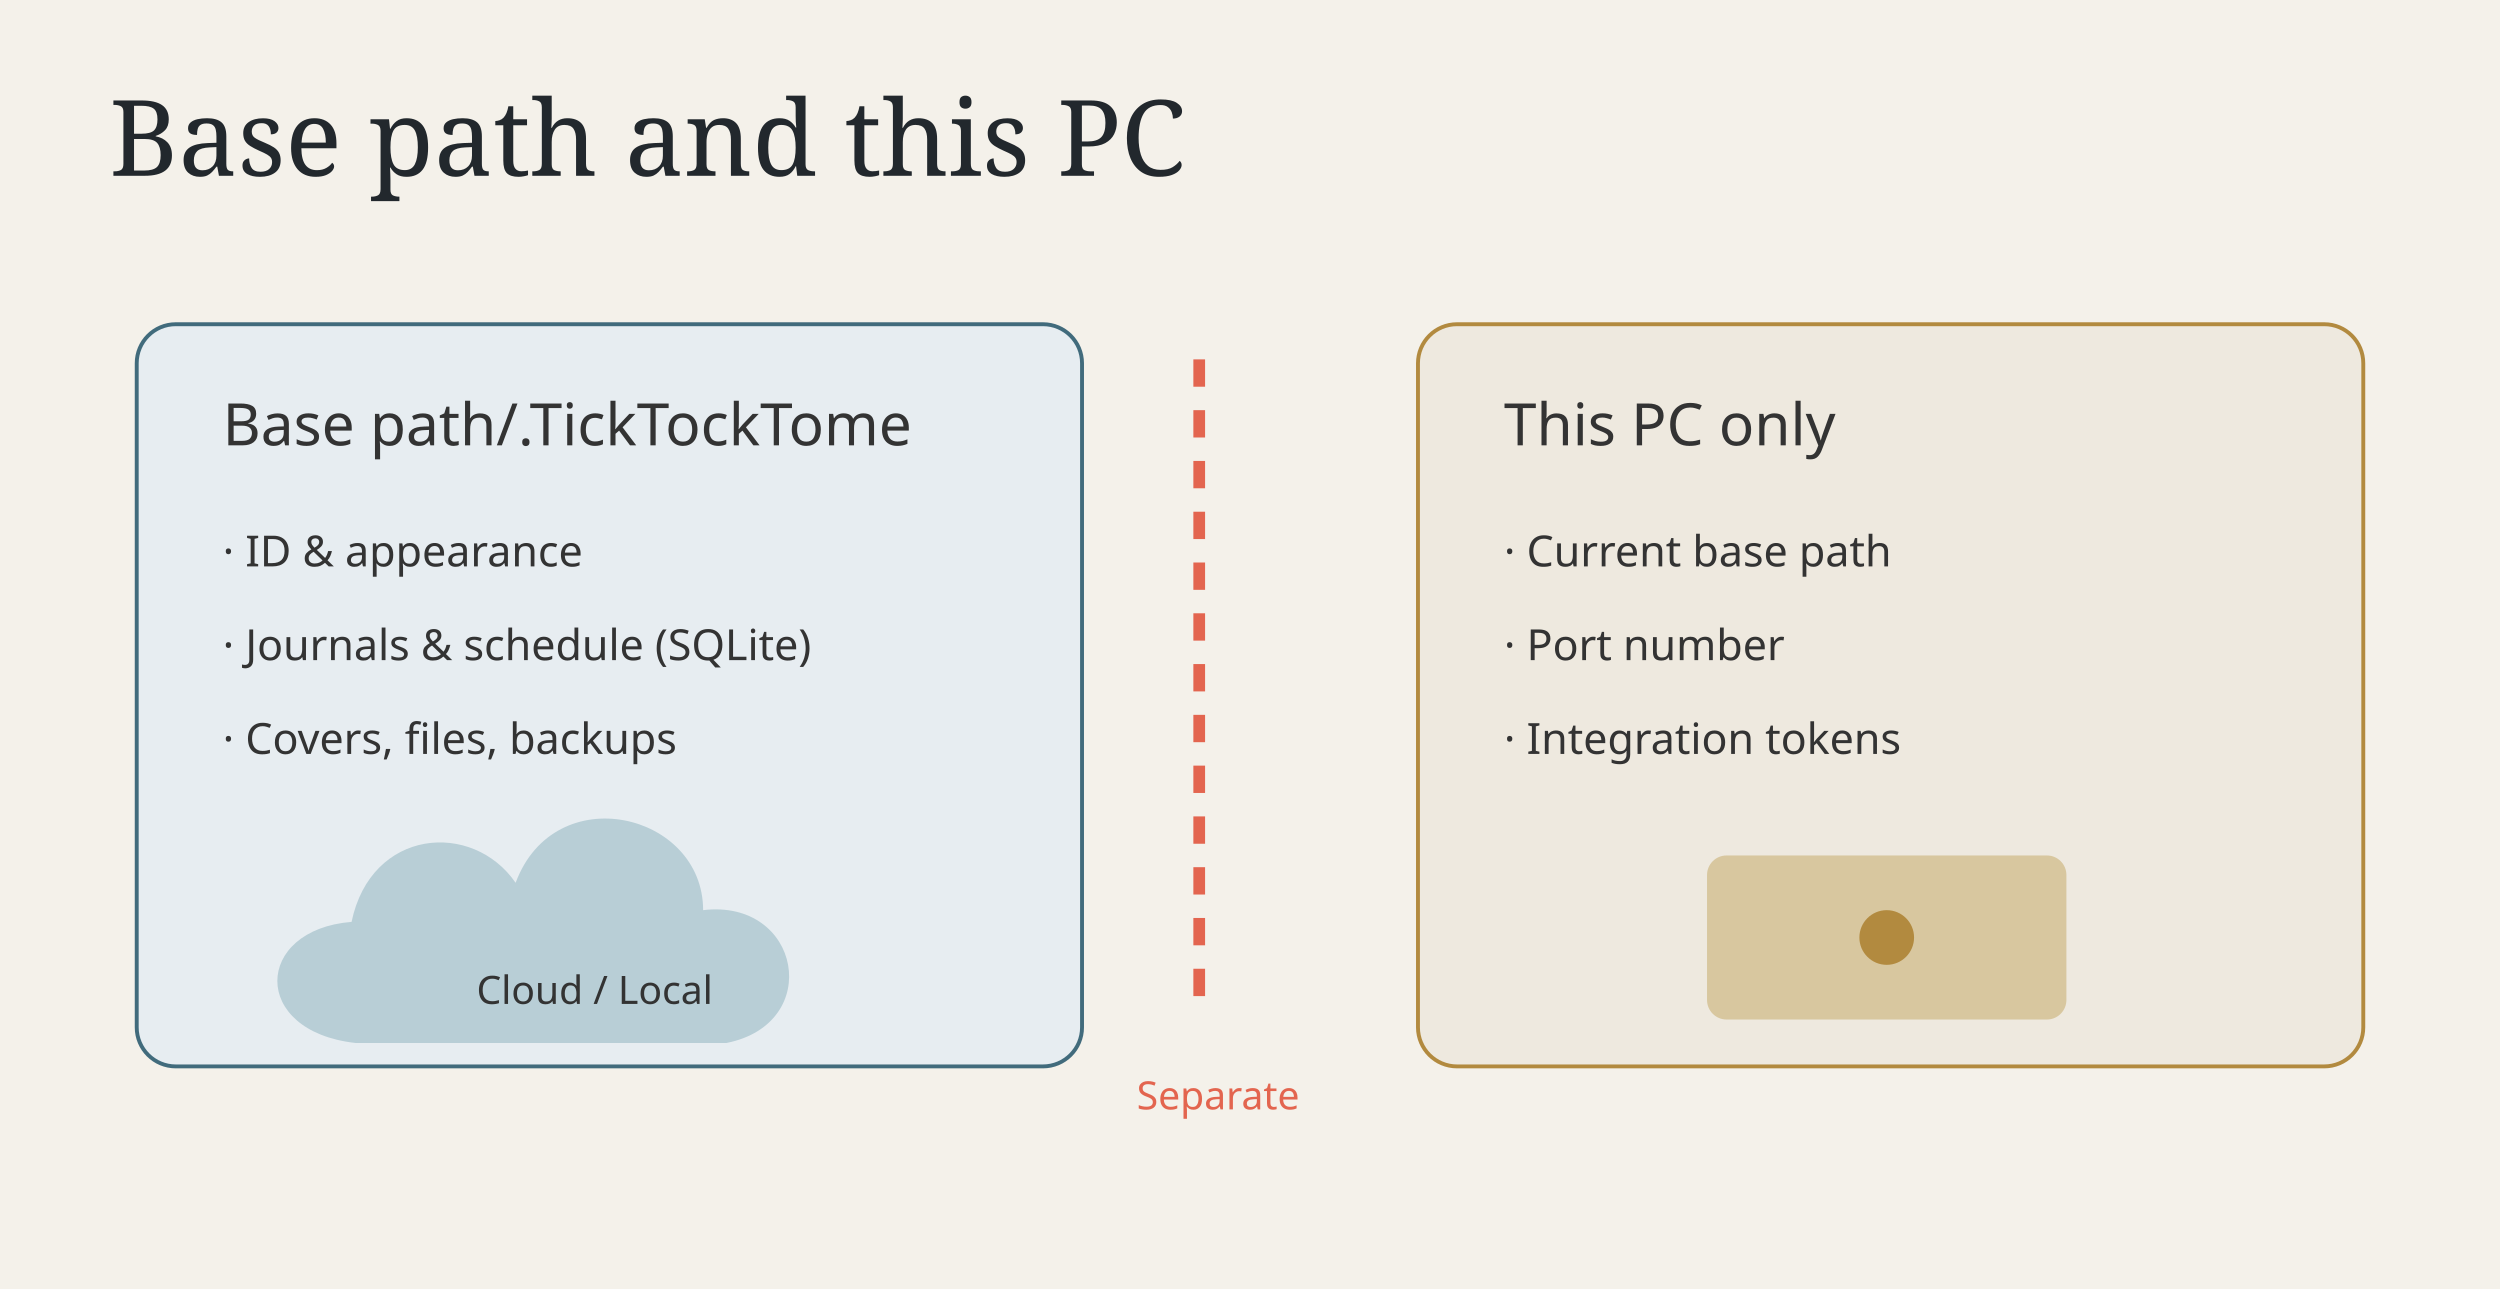
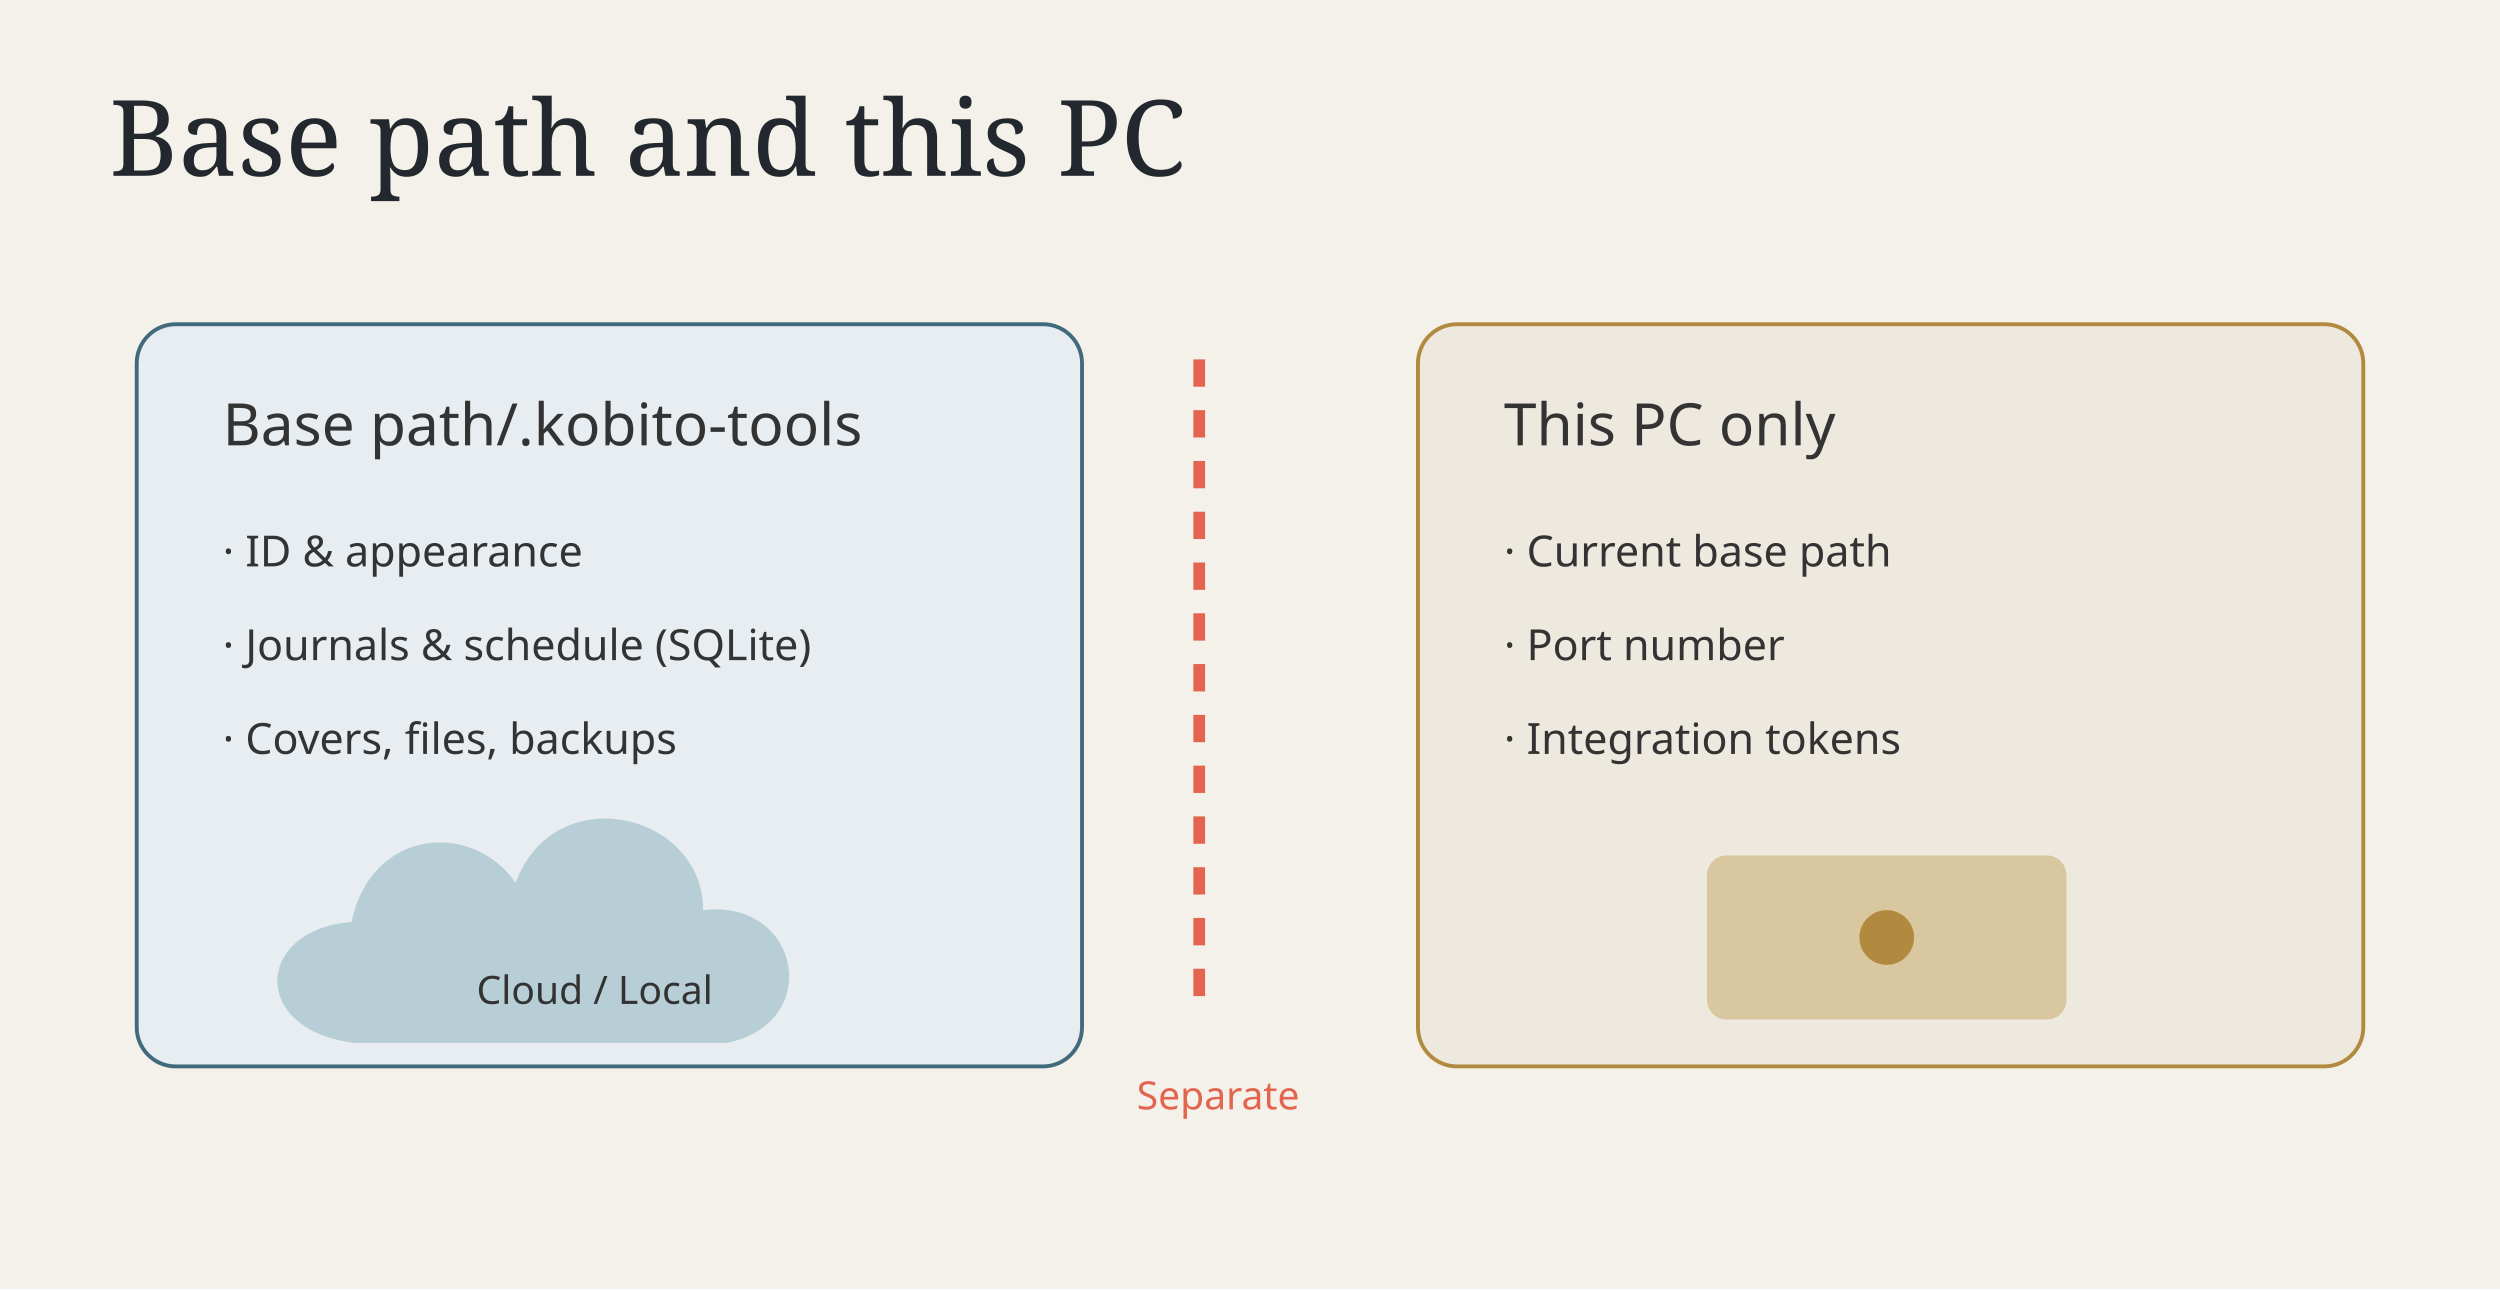
<svg xmlns="http://www.w3.org/2000/svg" viewBox="0 0 640 330">
  <rect width="640" height="330" fill="#f4f1ea" />
  <text x="28" y="45" font-family="Georgia" font-size="27" fill="#22282d">Base path and this PC</text>
  <g font-family="sans-serif" fill="#333">
    <rect x="35" y="83" width="242" height="190" rx="10" fill="#e7edf1" stroke="#416b7c" />
-     <text x="57" y="114" font-size="15">Base path/.TickTockTome</text>
+     <text x="57" y="114" font-size="15">Base path/.kobito-tools</text>
    <text x="57" y="145" font-size="11">· ID &amp; appearance</text>
    <text x="57" y="169" font-size="11">· Journals &amp; schedule (SQLite)</text>
    <text x="57" y="193" font-size="11">· Covers, files, backups</text>
    <path d="M90 236c5-24 31-26 42-10 10-27 48-18 48 7 25-3 31 29 6 34H91c-27-3-26-29-1-31Z" fill="#b8ced6" />
    <text x="122" y="257" font-size="10">Cloud / Local</text>
    <rect x="363" y="83" width="242" height="190" rx="10" fill="#eee9df" stroke="#b28a3f" />
    <text x="385" y="114" font-size="15">This PC only</text>
    <text x="385" y="145" font-size="11">· Current base path</text>
    <text x="385" y="169" font-size="11">· Port number</text>
    <text x="385" y="193" font-size="11">· Integration tokens</text>
    <rect x="437" y="219" width="92" height="42" rx="5" fill="#d8c79f" />
    <circle cx="483" cy="240" r="7" fill="#b28a3f" />
  </g>
  <path d="M307 92v166" stroke="#e3654f" stroke-width="3" stroke-dasharray="7 6" />
  <text x="291" y="284" font-family="sans-serif" font-size="10" fill="#e3654f">Separate</text>
</svg>
